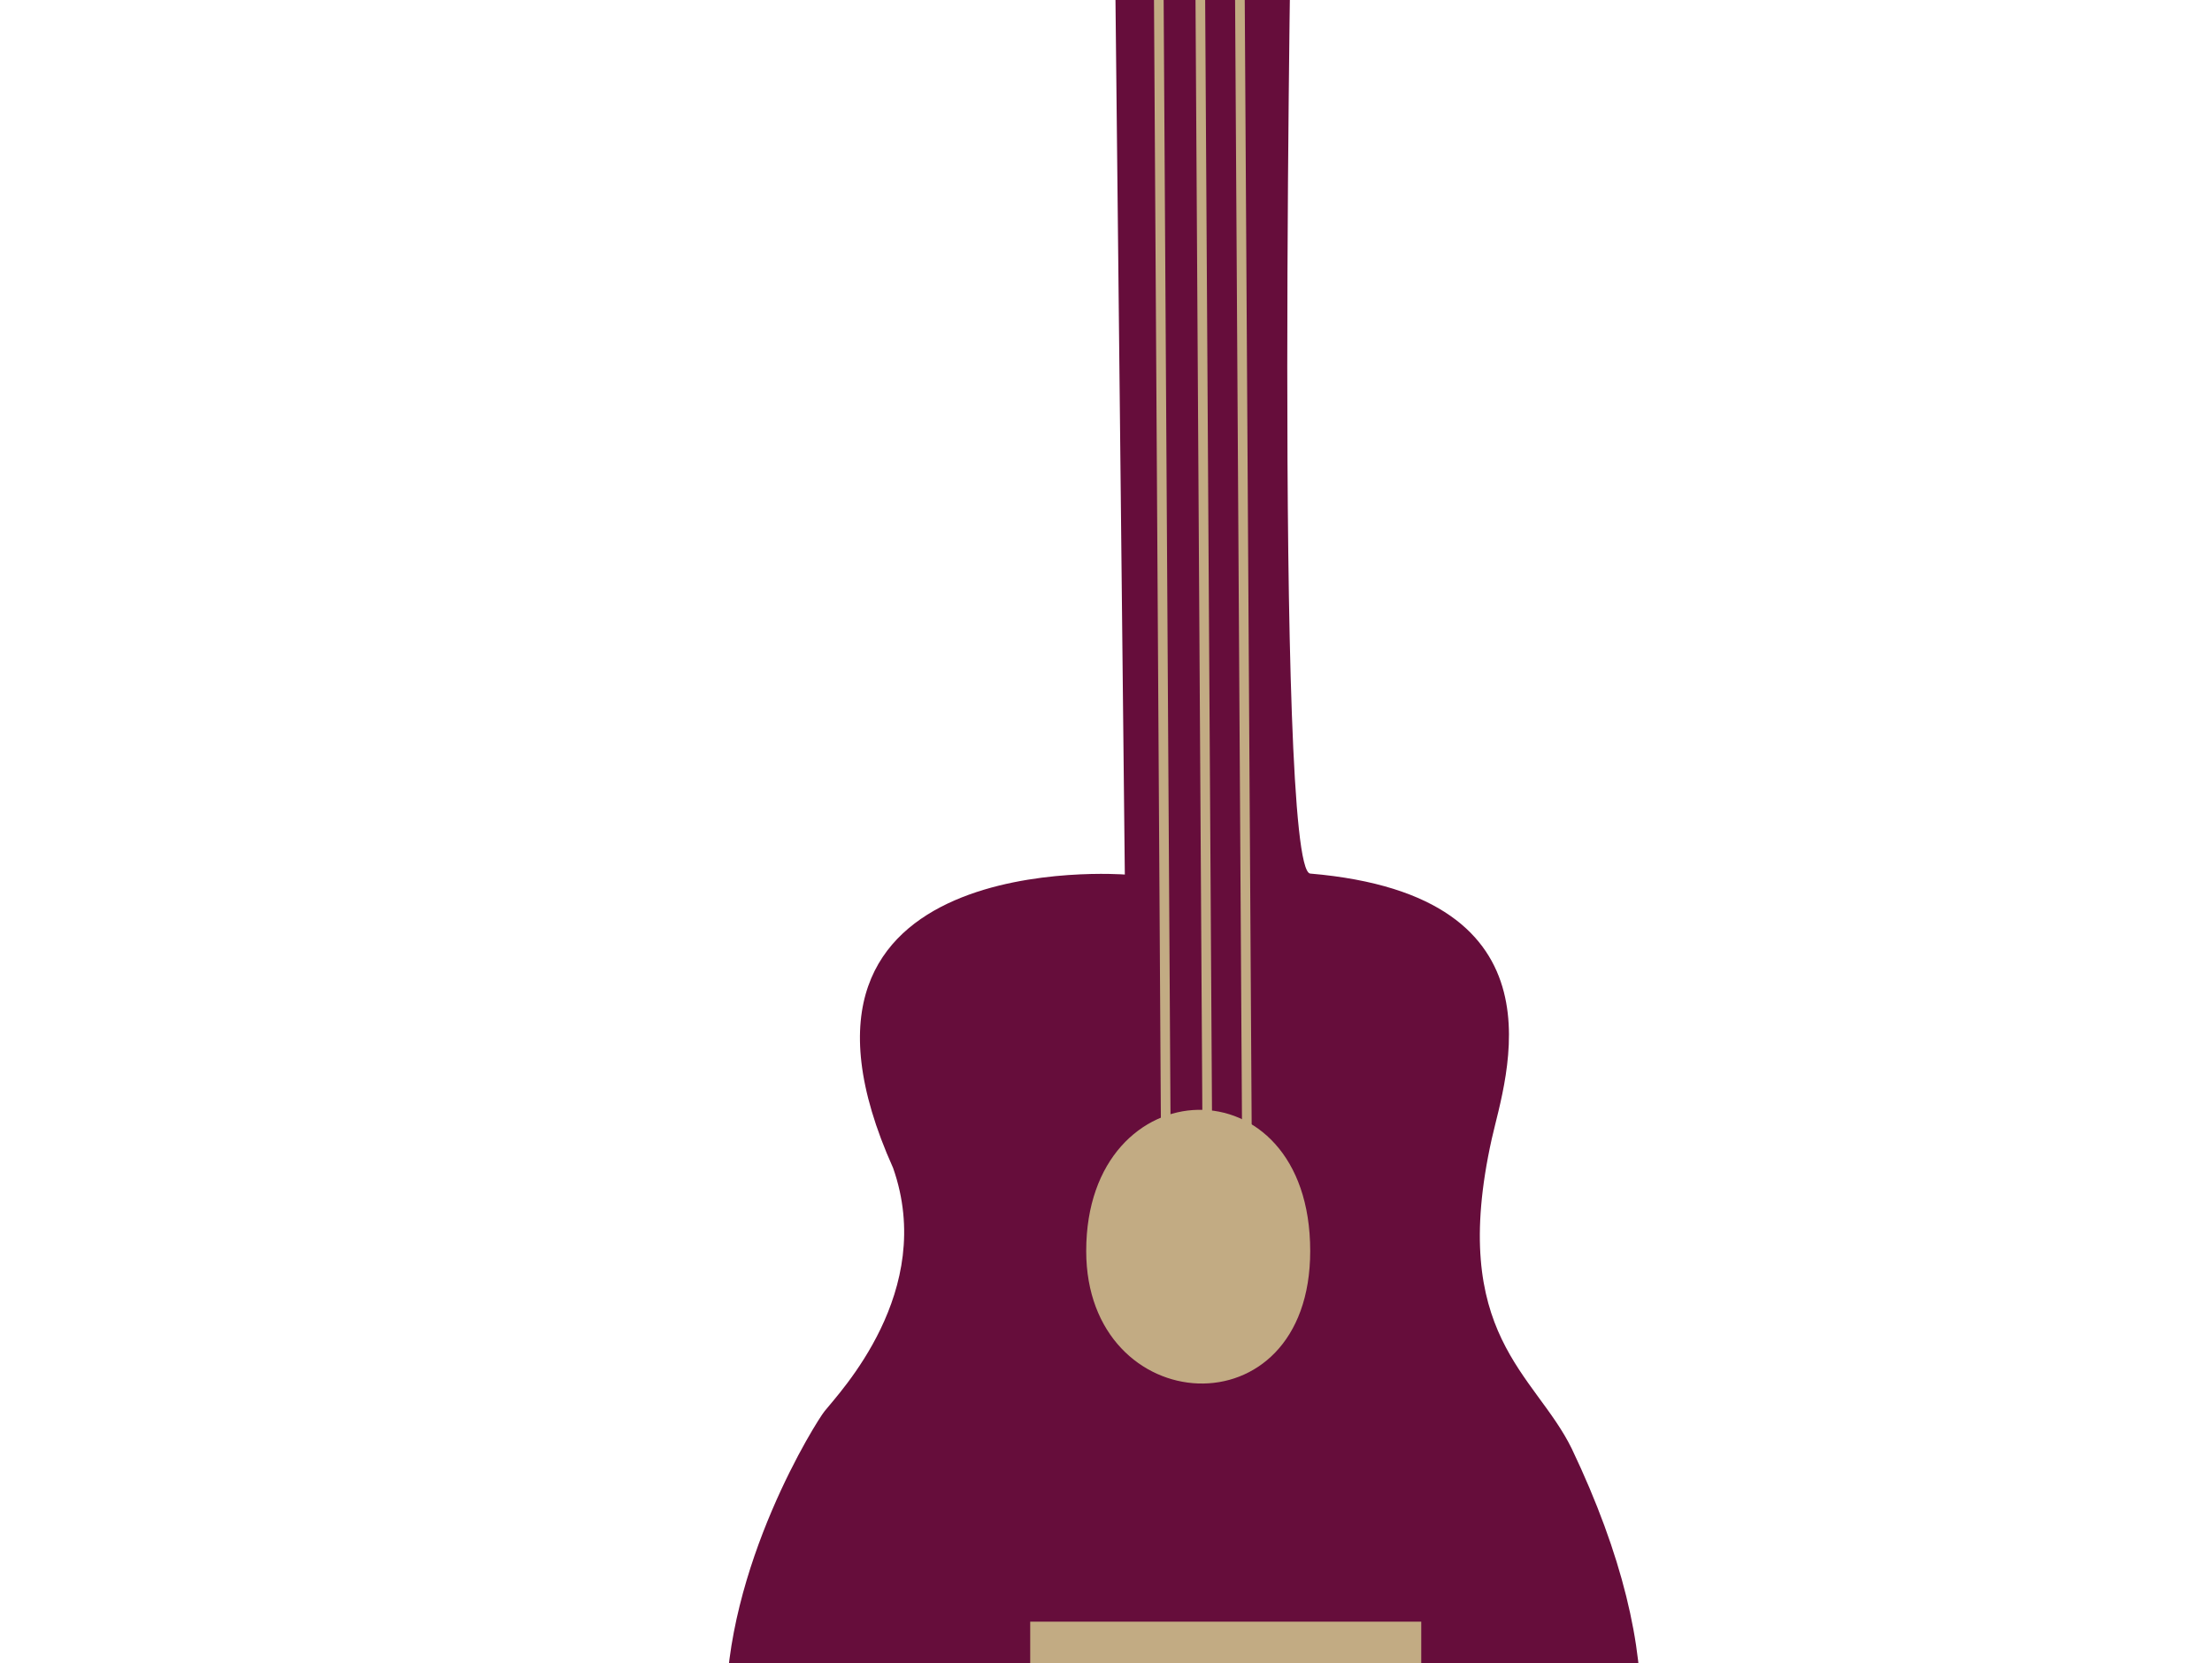
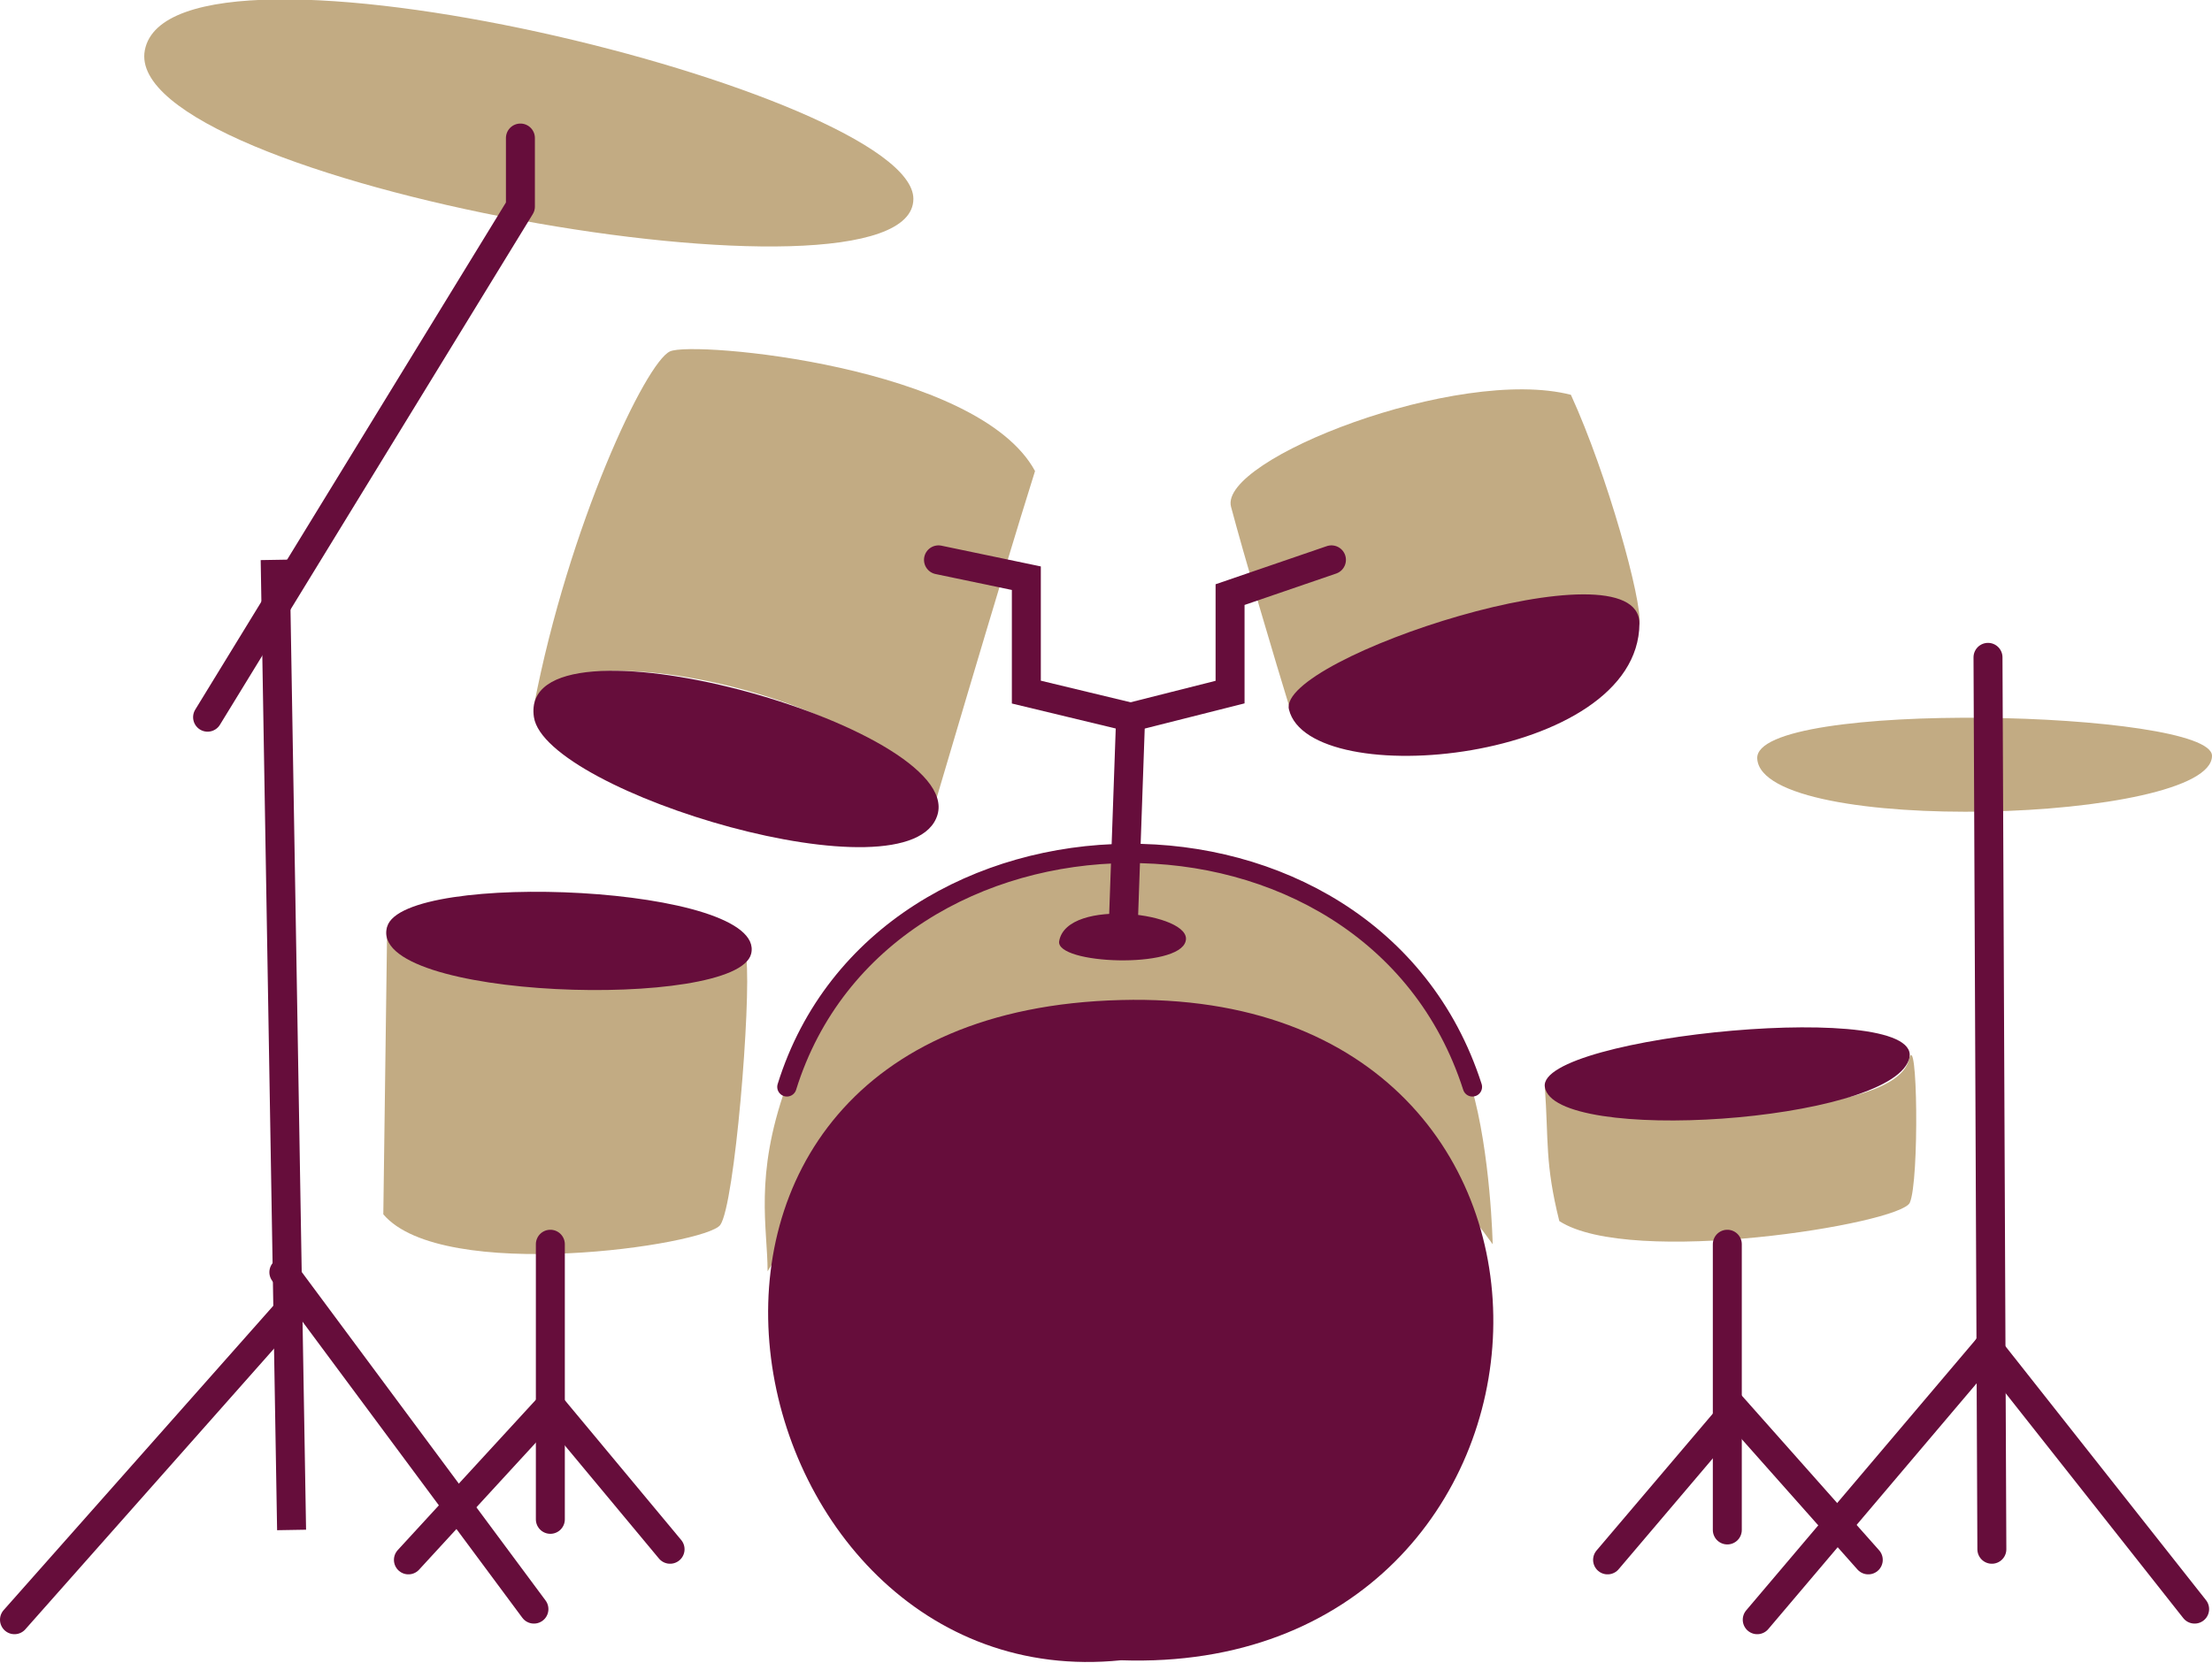
- <svg xmlns="http://www.w3.org/2000/svg" version="1.1" id="guitar" x="0px" y="0px" viewBox="0 0 229.1 172.2" style="enable-background:new 0 0 229.1 172.2;" xml:space="preserve">
+ <svg xmlns="http://www.w3.org/2000/svg" version="1.1" id="drums" x="0px" y="0px" viewBox="0 0 229.1 172.2" style="enable-background:new 0 0 229.1 172.2;" xml:space="preserve">
  <style type="text/css">
- 	.st0{fill:#660D3B;}
- 	.st1{fill:#C2AB83;}
- 	.st2{fill:none;stroke:#C2AB83;stroke-miterlimit:10;}
+ 	.st0{fill:#C2AB83;}
+ 	.st1{fill:none;stroke:#660D3B;stroke-width:2;stroke-linecap:round;stroke-miterlimit:10;}
+ 	.st2{fill:#660D3B;}
+ 	.st3{fill:none;stroke:#660D3B;stroke-width:3;stroke-linecap:round;stroke-linejoin:round;stroke-miterlimit:10;}
+ 	.st4{fill:none;stroke:#660D3B;stroke-width:3;stroke-linejoin:round;stroke-miterlimit:10;}
+ 	.st5{fill:none;stroke:#660D3B;stroke-width:3;stroke-linecap:round;stroke-miterlimit:10;}
</style>
-   <path id="red_9_" class="st0" d="M133.7-28.6h5.6v5.4H133v3.4h6.4v5.6h-5.6c0,0-1.9,104.3,1.9,104.7c27,2.3,20.2,21.2,18.8,27.5  c-4.5,20.3,4.5,24.3,8.3,32.1c21,44.1-7.9,60.6-38.7,59.5c-77.3-2.6-40.2-61.6-38.7-63.4c1.5-1.9,11.6-12.4,7.1-25.2  c-15-33.4,24-30.4,24-30.4l-1.1-102.9h-8.6v-5.6h7.5v-4.5h-6.8v-5.3h5.6v-4.9h-6v-4.9h6.8v-6.8h19.9v7.8h5.1v4.2h-5.6L133.7-28.6z" />
  <g id="beige">
-     <path class="st1" d="M112.5,129.6c0,17.5,23.2,19.1,23.2,0C135.7,109.7,112.5,110.5,112.5,129.6z" />
-     <line class="st2" x1="120.8" y1="126.9" x2="119.8" y2="-35.9" />
-     <line class="st2" x1="125.1" y1="126.9" x2="124.1" y2="-35.9" />
-     <line class="st2" x1="129.2" y1="126.9" x2="128.2" y2="-35.9" />
-     <path class="st1" d="M106.7,168h40.5v5.3l-9.3,3.4c0,0-20.8,0-22.2,0s-9-3.1-9-3.1V168z" />
+     <path class="st0" d="M154.6,128.9c0,0-0.2-9.4-2.2-16.3c-8.2-28.2-58.9-34-71,0c-3.3,9.3-1.9,14.6-1.9,19.1   C103.3,92.7,136.4,103.6,154.6,128.9z" />
+     <path class="st0" d="M40.1,96l-0.4,29.8c6.1,7.2,33.4,3.2,34.9,1.1c1.5-2.1,3.2-23.1,2.7-27.6C70.7,98.5,42.3,103.6,40.1,96z" />
+     <path class="st0" d="M197.7,109.8c0.9-3.5,1.1,12.6,0.1,14.8s-28.9,6.7-36.3,1.9c-1.5-6-1.1-8.3-1.5-13.9   C166.5,116.1,196.1,116.4,197.7,109.8z" />
+     <path class="st0" d="M182,78.6c-0.4-6.2,47.1-5,47.1-0.3C229.1,85.2,182.5,86.7,182,78.6z" />
+     <path class="st0" d="M15,5.2c2.8-14.5,79.6,4.4,79.6,15.4C94.6,33.4,12.4,18.8,15,5.2z" />
+     <path class="st0" d="M133.9,74.4c-2-6.5-5.1-17-6.4-21.9s23.5-14.6,35.2-11.6c3.8,8.3,7.4,21.4,7.1,23.7   C169.5,66.8,133.9,74.4,133.9,74.4z" />
+     <path class="st0" d="M96,86.1c3.6-11.7-38.4-22.4-40.7-13c3.6-18.7,11.6-35.6,14.1-36.7c2.4-1.1,31.9,1.5,37.8,12.4   C103.7,59.9,96,86.1,96,86.1z" />
+   </g>
+   <g id="red">
+     <path class="st1" d="M81.5,112.6c9.9-31.8,60.5-32.7,71,0" />
+     <path class="st2" d="M160,112.6c0.9,6,35.5,3.7,37.7-2.8C200,103.3,159.2,107.3,160,112.6z" />
+     <path class="st2" d="M133.5,73.5c2.1,8.7,36.2,5.5,36.3-8.9C169.8,55.9,132.2,68.2,133.5,73.5z" />
+     <line class="st3" x1="178.9" y1="128.9" x2="178.9" y2="158.5" />
+     <line class="st3" x1="179.3" y1="145.6" x2="193.5" y2="161.6" />
+     <line class="st3" x1="178.9" y1="147" x2="166.5" y2="161.6" />
+     <line class="st3" x1="205.9" y1="139.6" x2="182" y2="167.8" />
+     <line class="st3" x1="205.9" y1="139.6" x2="227.3" y2="166.7" />
+     <line class="st3" x1="206.3" y1="160.5" x2="205.9" y2="68.1" />
+     <line class="st3" x1="57" y1="128.9" x2="57" y2="157.4" />
+     <line class="st3" x1="57" y1="145.6" x2="69.4" y2="160.5" />
+     <line class="st3" x1="57" y1="145.6" x2="42.3" y2="161.6" />
+     <path class="st2" d="M40.1,96c-2.3,7.6,36.3,8.7,37.7,2.8C79.5,91.7,41.8,90.1,40.1,96z" />
+     <path class="st2" d="M55.3,74.3c1.2,7.8,39.1,19.2,41.8,10.1C99.8,75.2,53.5,62.4,55.3,74.3z" />
+     <polyline class="st3" points="53.9,14.3 53.9,21.4 21.5,74.3  " />
+     <line class="st4" x1="28.5" y1="58" x2="30.2" y2="158.5" />
+     <line class="st5" x1="29.4" y1="131.8" x2="55.3" y2="166.7" />
+     <line class="st3" x1="30.2" y1="135.4" x2="1.5" y2="167.8" />
+     <path class="st2" d="M109.7,97.5c-0.4,2.4,12.4,2.9,13.1,0C123.6,94.6,110.5,92.9,109.7,97.5z" />
+     <polyline class="st5" points="116.3,97 117.1,74.3 106.3,71.7 106.3,59.9 97.2,58  " />
+     <polyline class="st5" points="117.1,74.3 127.4,71.7 127.4,61.6 137.9,58  " />
+     <path class="st2" d="M116.1,103.6c53.5-1.4,49.3,70.1,0,68.4C75,176.2,60.3,105,116.1,103.6z" />
  </g>
</svg>
